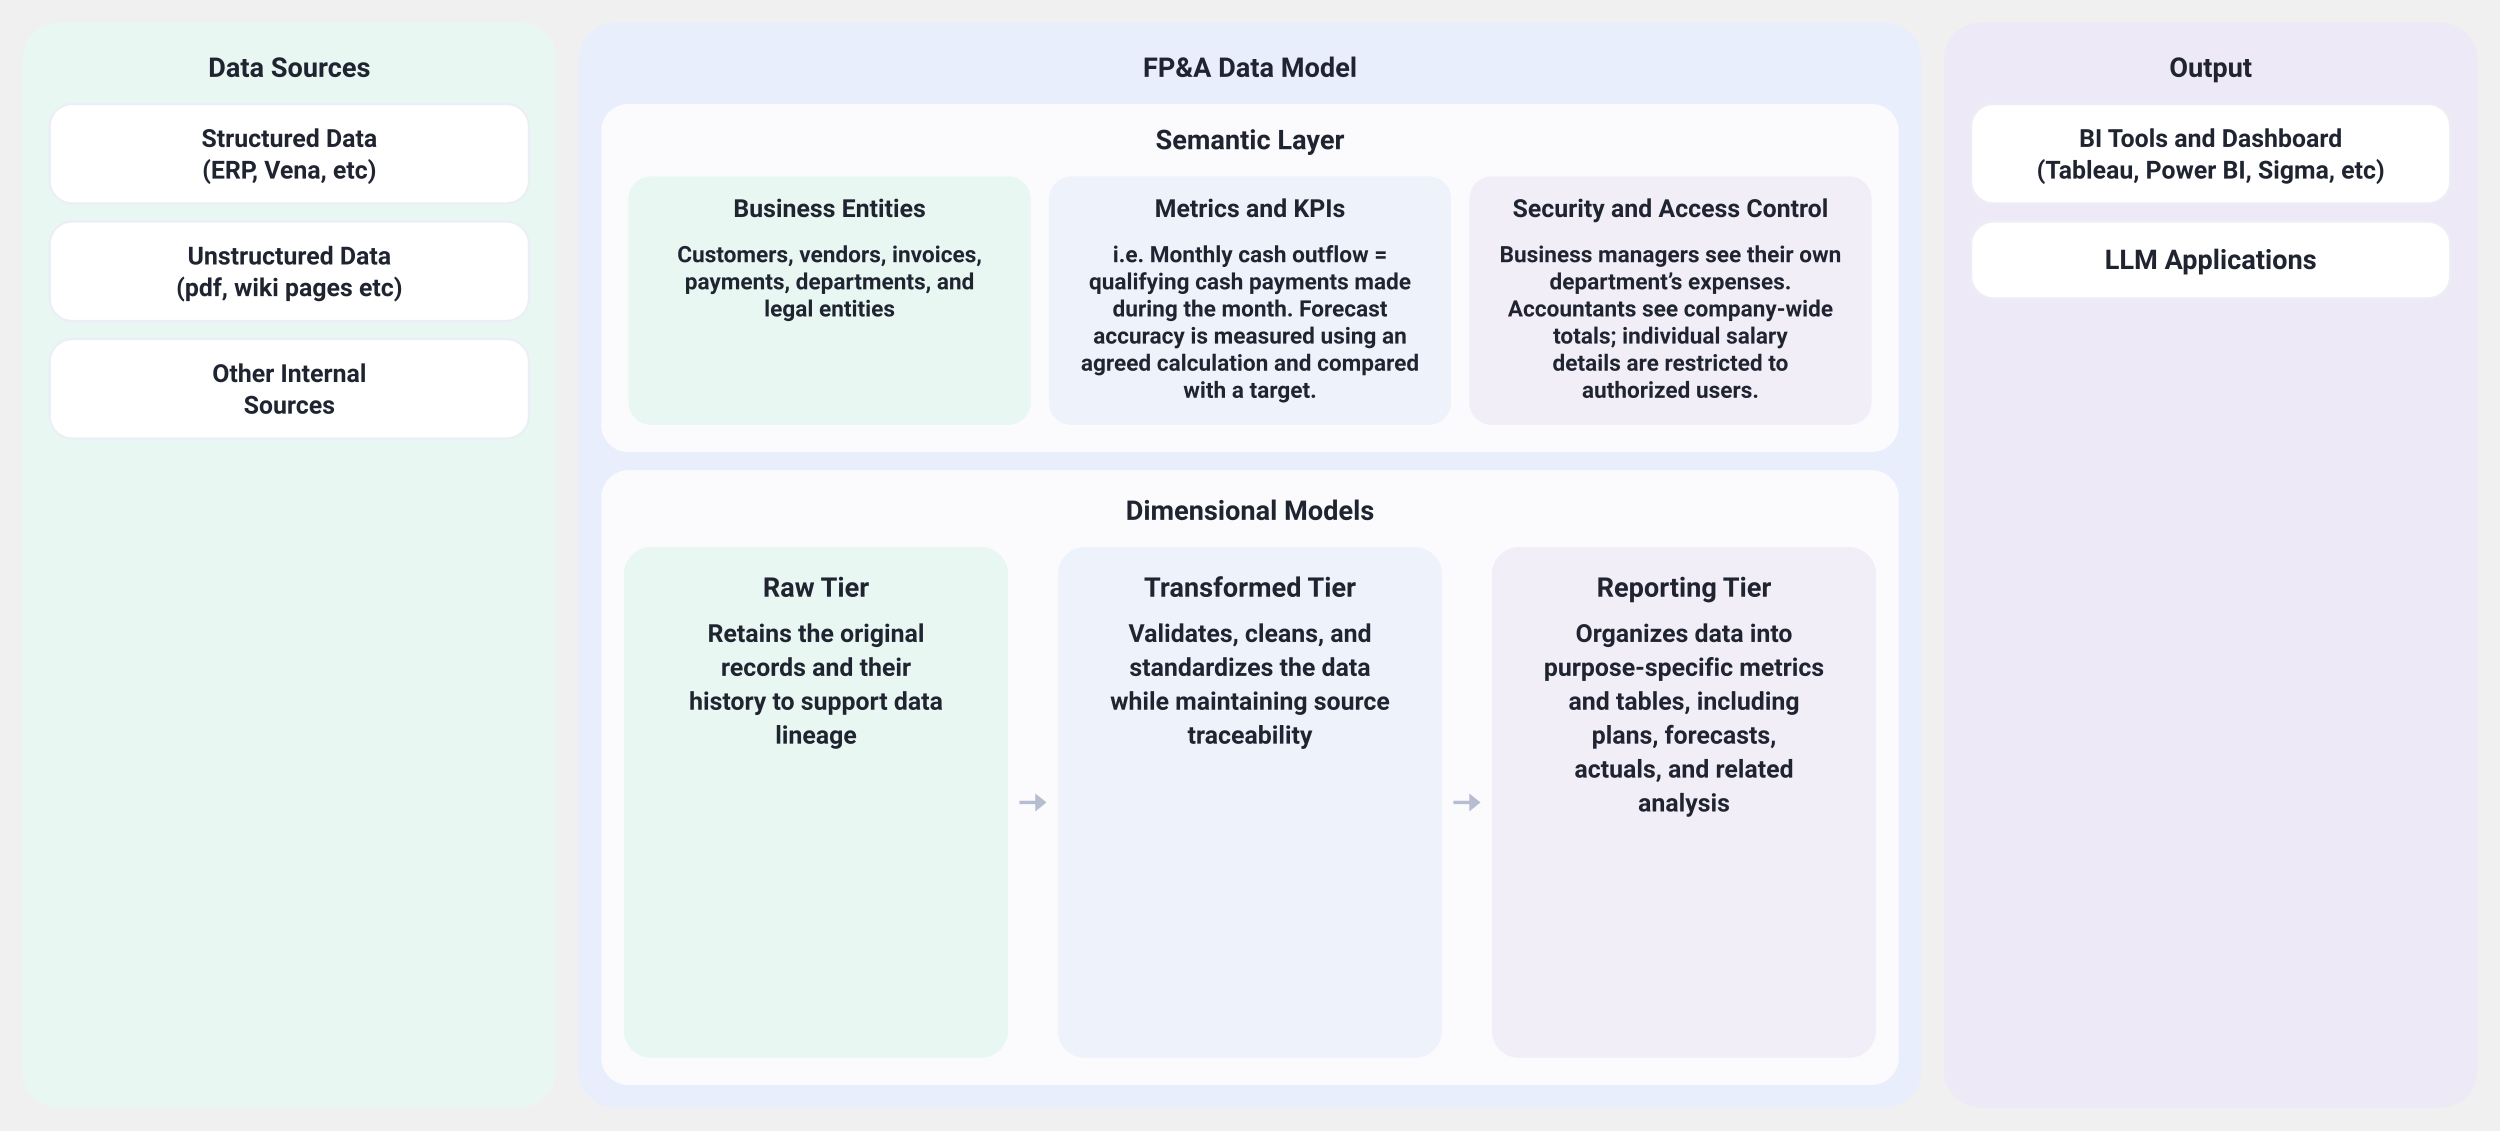
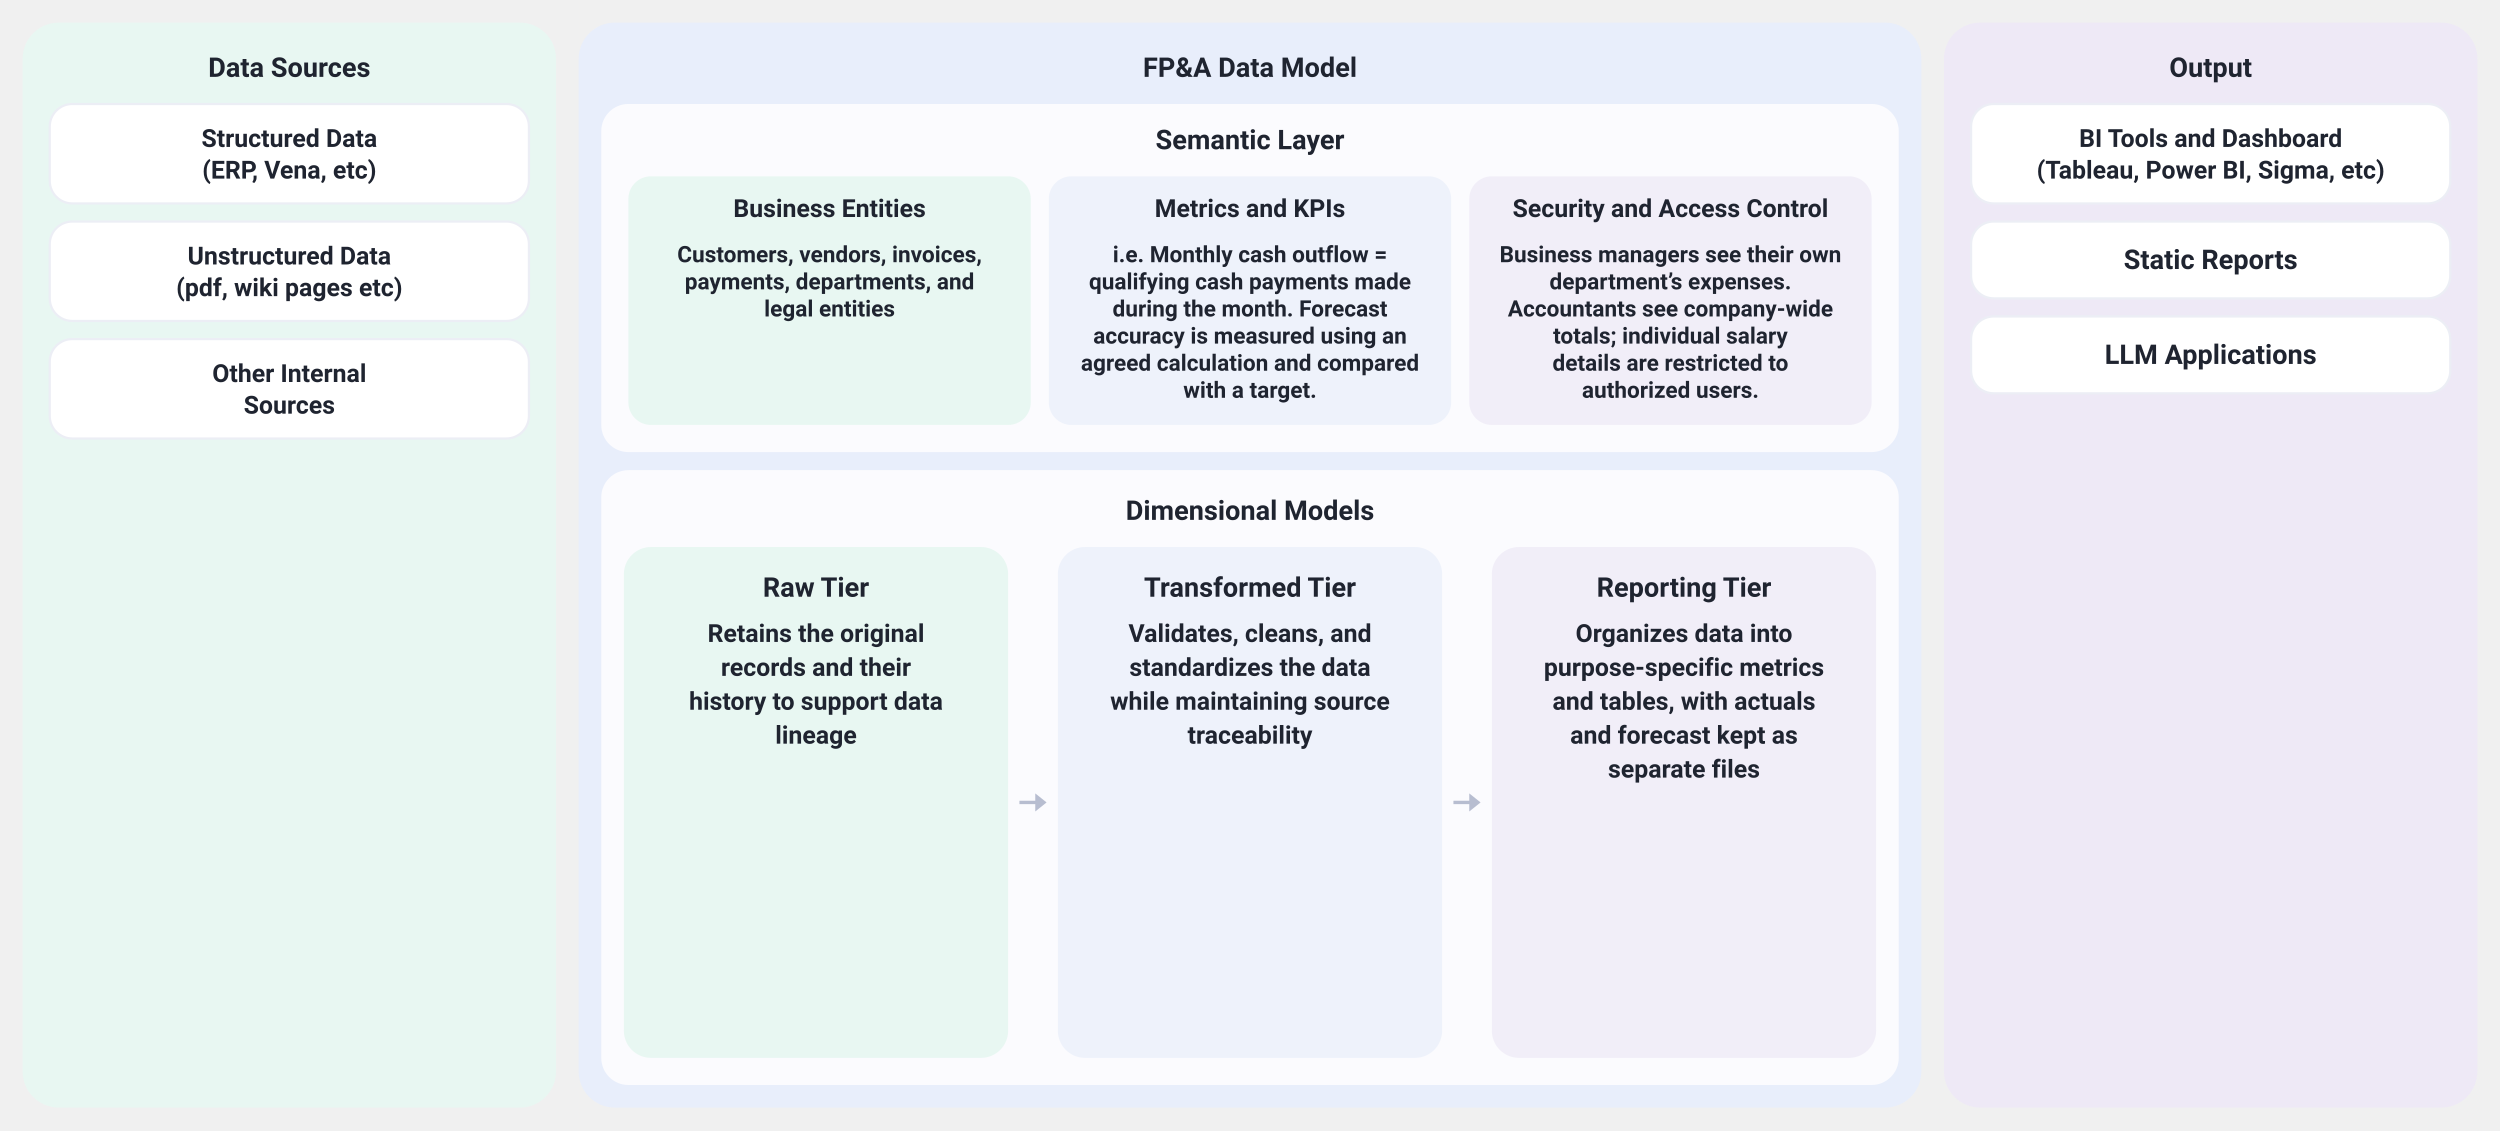
<svg xmlns="http://www.w3.org/2000/svg" viewBox="0 0 1106 500" width="1106" height="500" role="img" aria-label="Data sources feed the FP&amp;A data model, which feeds output" font-family="-apple-system, BlinkMacSystemFont, 'Segoe UI', Roboto, Helvetica, Arial, sans-serif">
  <g>
    <rect x="10" y="10" width="236" height="480" rx="16" ry="16" fill="#e8f7f2" />
    <text x="128" y="34" font-size="12" font-weight="700" text-anchor="middle" fill="#1f2430">Data Sources</text>
    <rect x="22" y="46" width="212" height="44" rx="10" ry="10" fill="#ffffff" stroke="#eceef5" />
    <text x="128" y="65" font-size="11" font-weight="600" text-anchor="middle" fill="#1f2430">Structured Data</text>
    <text x="128" y="79" font-size="11" font-weight="600" text-anchor="middle" fill="#1f2430">(ERP, Vena, etc)</text>
    <rect x="22" y="98" width="212" height="44" rx="10" ry="10" fill="#ffffff" stroke="#eceef5" />
    <text x="128" y="117" font-size="11" font-weight="600" text-anchor="middle" fill="#1f2430">Unstructured Data</text>
    <text x="128" y="131" font-size="11" font-weight="600" text-anchor="middle" fill="#1f2430">(pdf, wiki pages etc)</text>
    <rect x="22" y="150" width="212" height="44" rx="10" ry="10" fill="#ffffff" stroke="#eceef5" />
    <text x="128" y="169" font-size="11" font-weight="600" text-anchor="middle" fill="#1f2430">Other Internal</text>
    <text x="128" y="183" font-size="11" font-weight="600" text-anchor="middle" fill="#1f2430">Sources</text>
    <rect x="256" y="10" width="594" height="480" rx="16" ry="16" fill="#e8eefb" />
    <text x="553" y="34" font-size="12" font-weight="700" text-anchor="middle" fill="#1f2430">FP&amp;A Data Model</text>
    <rect x="266" y="46" width="574" height="154" rx="12" ry="12" fill="#fbfbfe" />
    <text x="553" y="66" font-size="12" font-weight="700" text-anchor="middle" fill="#1f2430">Semantic Layer</text>
    <rect x="278" y="78" width="178" height="110" rx="10" ry="10" fill="#e8f7f2" />
    <text x="367" y="96" font-size="11" font-weight="700" text-anchor="middle" fill="#1f2430">Business Entities</text>
    <text x="367" y="116" font-size="10" font-weight="600" text-anchor="middle" fill="#1f2430">Customers, vendors, invoices,</text>
    <text x="367" y="128" font-size="10" font-weight="600" text-anchor="middle" fill="#1f2430">payments, departments, and</text>
    <text x="367" y="140" font-size="10" font-weight="600" text-anchor="middle" fill="#1f2430">legal entities</text>
    <rect x="464" y="78" width="178" height="110" rx="10" ry="10" fill="#eef2fb" />
    <text x="553" y="96" font-size="11" font-weight="700" text-anchor="middle" fill="#1f2430">Metrics and KPIs</text>
    <text x="553" y="116" font-size="10" font-weight="600" text-anchor="middle" fill="#1f2430">i.e. Monthly cash outflow =</text>
    <text x="553" y="128" font-size="10" font-weight="600" text-anchor="middle" fill="#1f2430">qualifying cash payments made</text>
    <text x="553" y="140" font-size="10" font-weight="600" text-anchor="middle" fill="#1f2430">during the month. Forecast</text>
    <text x="553" y="152" font-size="10" font-weight="600" text-anchor="middle" fill="#1f2430">accuracy is measured using an</text>
    <text x="553" y="164" font-size="10" font-weight="600" text-anchor="middle" fill="#1f2430">agreed calculation and compared</text>
    <text x="553" y="176" font-size="10" font-weight="600" text-anchor="middle" fill="#1f2430">with a target.</text>
    <rect x="650" y="78" width="178" height="110" rx="10" ry="10" fill="#f1eef8" />
    <text x="739" y="96" font-size="11" font-weight="700" text-anchor="middle" fill="#1f2430">Security and Access Control</text>
    <text x="739" y="116" font-size="10" font-weight="600" text-anchor="middle" fill="#1f2430">Business managers see their own</text>
    <text x="739" y="128" font-size="10" font-weight="600" text-anchor="middle" fill="#1f2430">department’s expenses.</text>
    <text x="739" y="140" font-size="10" font-weight="600" text-anchor="middle" fill="#1f2430">Accountants see company-wide</text>
    <text x="739" y="152" font-size="10" font-weight="600" text-anchor="middle" fill="#1f2430">totals; individual salary</text>
    <text x="739" y="164" font-size="10" font-weight="600" text-anchor="middle" fill="#1f2430">details are restricted to</text>
    <text x="739" y="176" font-size="10" font-weight="600" text-anchor="middle" fill="#1f2430">authorized users.</text>
    <rect x="266" y="208" width="574" height="272" rx="12" ry="12" fill="#fbfbfe" />
    <text x="553" y="230" font-size="12" font-weight="700" text-anchor="middle" fill="#1f2430">Dimensional Models</text>
    <rect x="276" y="242" width="170" height="226" rx="12" ry="12" fill="#e8f7f2" />
    <text x="361" y="264" font-size="12" font-weight="700" text-anchor="middle" fill="#1f2430">Raw Tier</text>
    <text x="361" y="284" font-size="11" font-weight="600" text-anchor="middle" fill="#1f2430">Retains the original</text>
    <text x="361" y="299" font-size="11" font-weight="600" text-anchor="middle" fill="#1f2430">records and their</text>
    <text x="361" y="314" font-size="11" font-weight="600" text-anchor="middle" fill="#1f2430">history to support data</text>
    <text x="361" y="329" font-size="11" font-weight="600" text-anchor="middle" fill="#1f2430">lineage</text>
    <path d="M451 355 H459" stroke="#b7bdd0" stroke-width="1.5" fill="none" />
    <path d="M458 351 l5 4 l-5 4z" fill="#b7bdd0" />
    <rect x="468" y="242" width="170" height="226" rx="12" ry="12" fill="#eef2fb" />
    <text x="553" y="264" font-size="12" font-weight="700" text-anchor="middle" fill="#1f2430">Transformed Tier</text>
    <text x="553" y="284" font-size="11" font-weight="600" text-anchor="middle" fill="#1f2430">Validates, cleans, and</text>
    <text x="553" y="299" font-size="11" font-weight="600" text-anchor="middle" fill="#1f2430">standardizes the data</text>
    <text x="553" y="314" font-size="11" font-weight="600" text-anchor="middle" fill="#1f2430">while maintaining source</text>
    <text x="553" y="329" font-size="11" font-weight="600" text-anchor="middle" fill="#1f2430">traceability</text>
    <path d="M643 355 H651" stroke="#b7bdd0" stroke-width="1.5" fill="none" />
    <path d="M650 351 l5 4 l-5 4z" fill="#b7bdd0" />
    <rect x="660" y="242" width="170" height="226" rx="12" ry="12" fill="#f1eef8" />
    <text x="745" y="264" font-size="12" font-weight="700" text-anchor="middle" fill="#1f2430">Reporting Tier</text>
    <text x="745" y="284" font-size="11" font-weight="600" text-anchor="middle" fill="#1f2430">Organizes data into</text>
    <text x="745" y="299" font-size="11" font-weight="600" text-anchor="middle" fill="#1f2430">purpose-specific metrics</text>
-     <text x="745" y="314" font-size="11" font-weight="600" text-anchor="middle" fill="#1f2430">and tables, including</text>
-     <text x="745" y="329" font-size="11" font-weight="600" text-anchor="middle" fill="#1f2430">plans, forecasts,</text>
-     <text x="745" y="344" font-size="11" font-weight="600" text-anchor="middle" fill="#1f2430">actuals, and related</text>
-     <text x="745" y="359" font-size="11" font-weight="600" text-anchor="middle" fill="#1f2430">analysis</text>
+     <text x="745" y="314" font-size="11" font-weight="600" text-anchor="middle" fill="#1f2430">and tables, with actuals</text>
+     <text x="745" y="329" font-size="11" font-weight="600" text-anchor="middle" fill="#1f2430">and forecast kept as</text>
+     <text x="745" y="344" font-size="11" font-weight="600" text-anchor="middle" fill="#1f2430">separate files</text>
    <rect x="860" y="10" width="236" height="480" rx="16" ry="16" fill="#eee9f6" />
    <text x="978" y="34" font-size="12" font-weight="700" text-anchor="middle" fill="#1f2430">Output</text>
    <rect x="872" y="46" width="212" height="44" rx="10" ry="10" fill="#ffffff" stroke="#eceef5" />
    <text x="978" y="65" font-size="11" font-weight="600" text-anchor="middle" fill="#1f2430">BI Tools and Dashboard</text>
    <text x="978" y="79" font-size="11" font-weight="600" text-anchor="middle" fill="#1f2430">(Tableau, Power BI, Sigma, etc)</text>
    <rect x="872" y="98" width="212" height="34" rx="10" ry="10" fill="#ffffff" stroke="#eceef5" />
-     <text x="978" y="119" font-size="12" font-weight="600" text-anchor="middle" fill="#1f2430">LLM Applications</text>
+     <text x="978" y="119" font-size="12" font-weight="600" text-anchor="middle" fill="#1f2430">Static Reports</text>
+     <rect x="872" y="140" width="212" height="34" rx="10" ry="10" fill="#ffffff" stroke="#eceef5" />
+     <text x="978" y="161" font-size="12" font-weight="600" text-anchor="middle" fill="#1f2430">LLM Applications</text>
  </g>
</svg>
